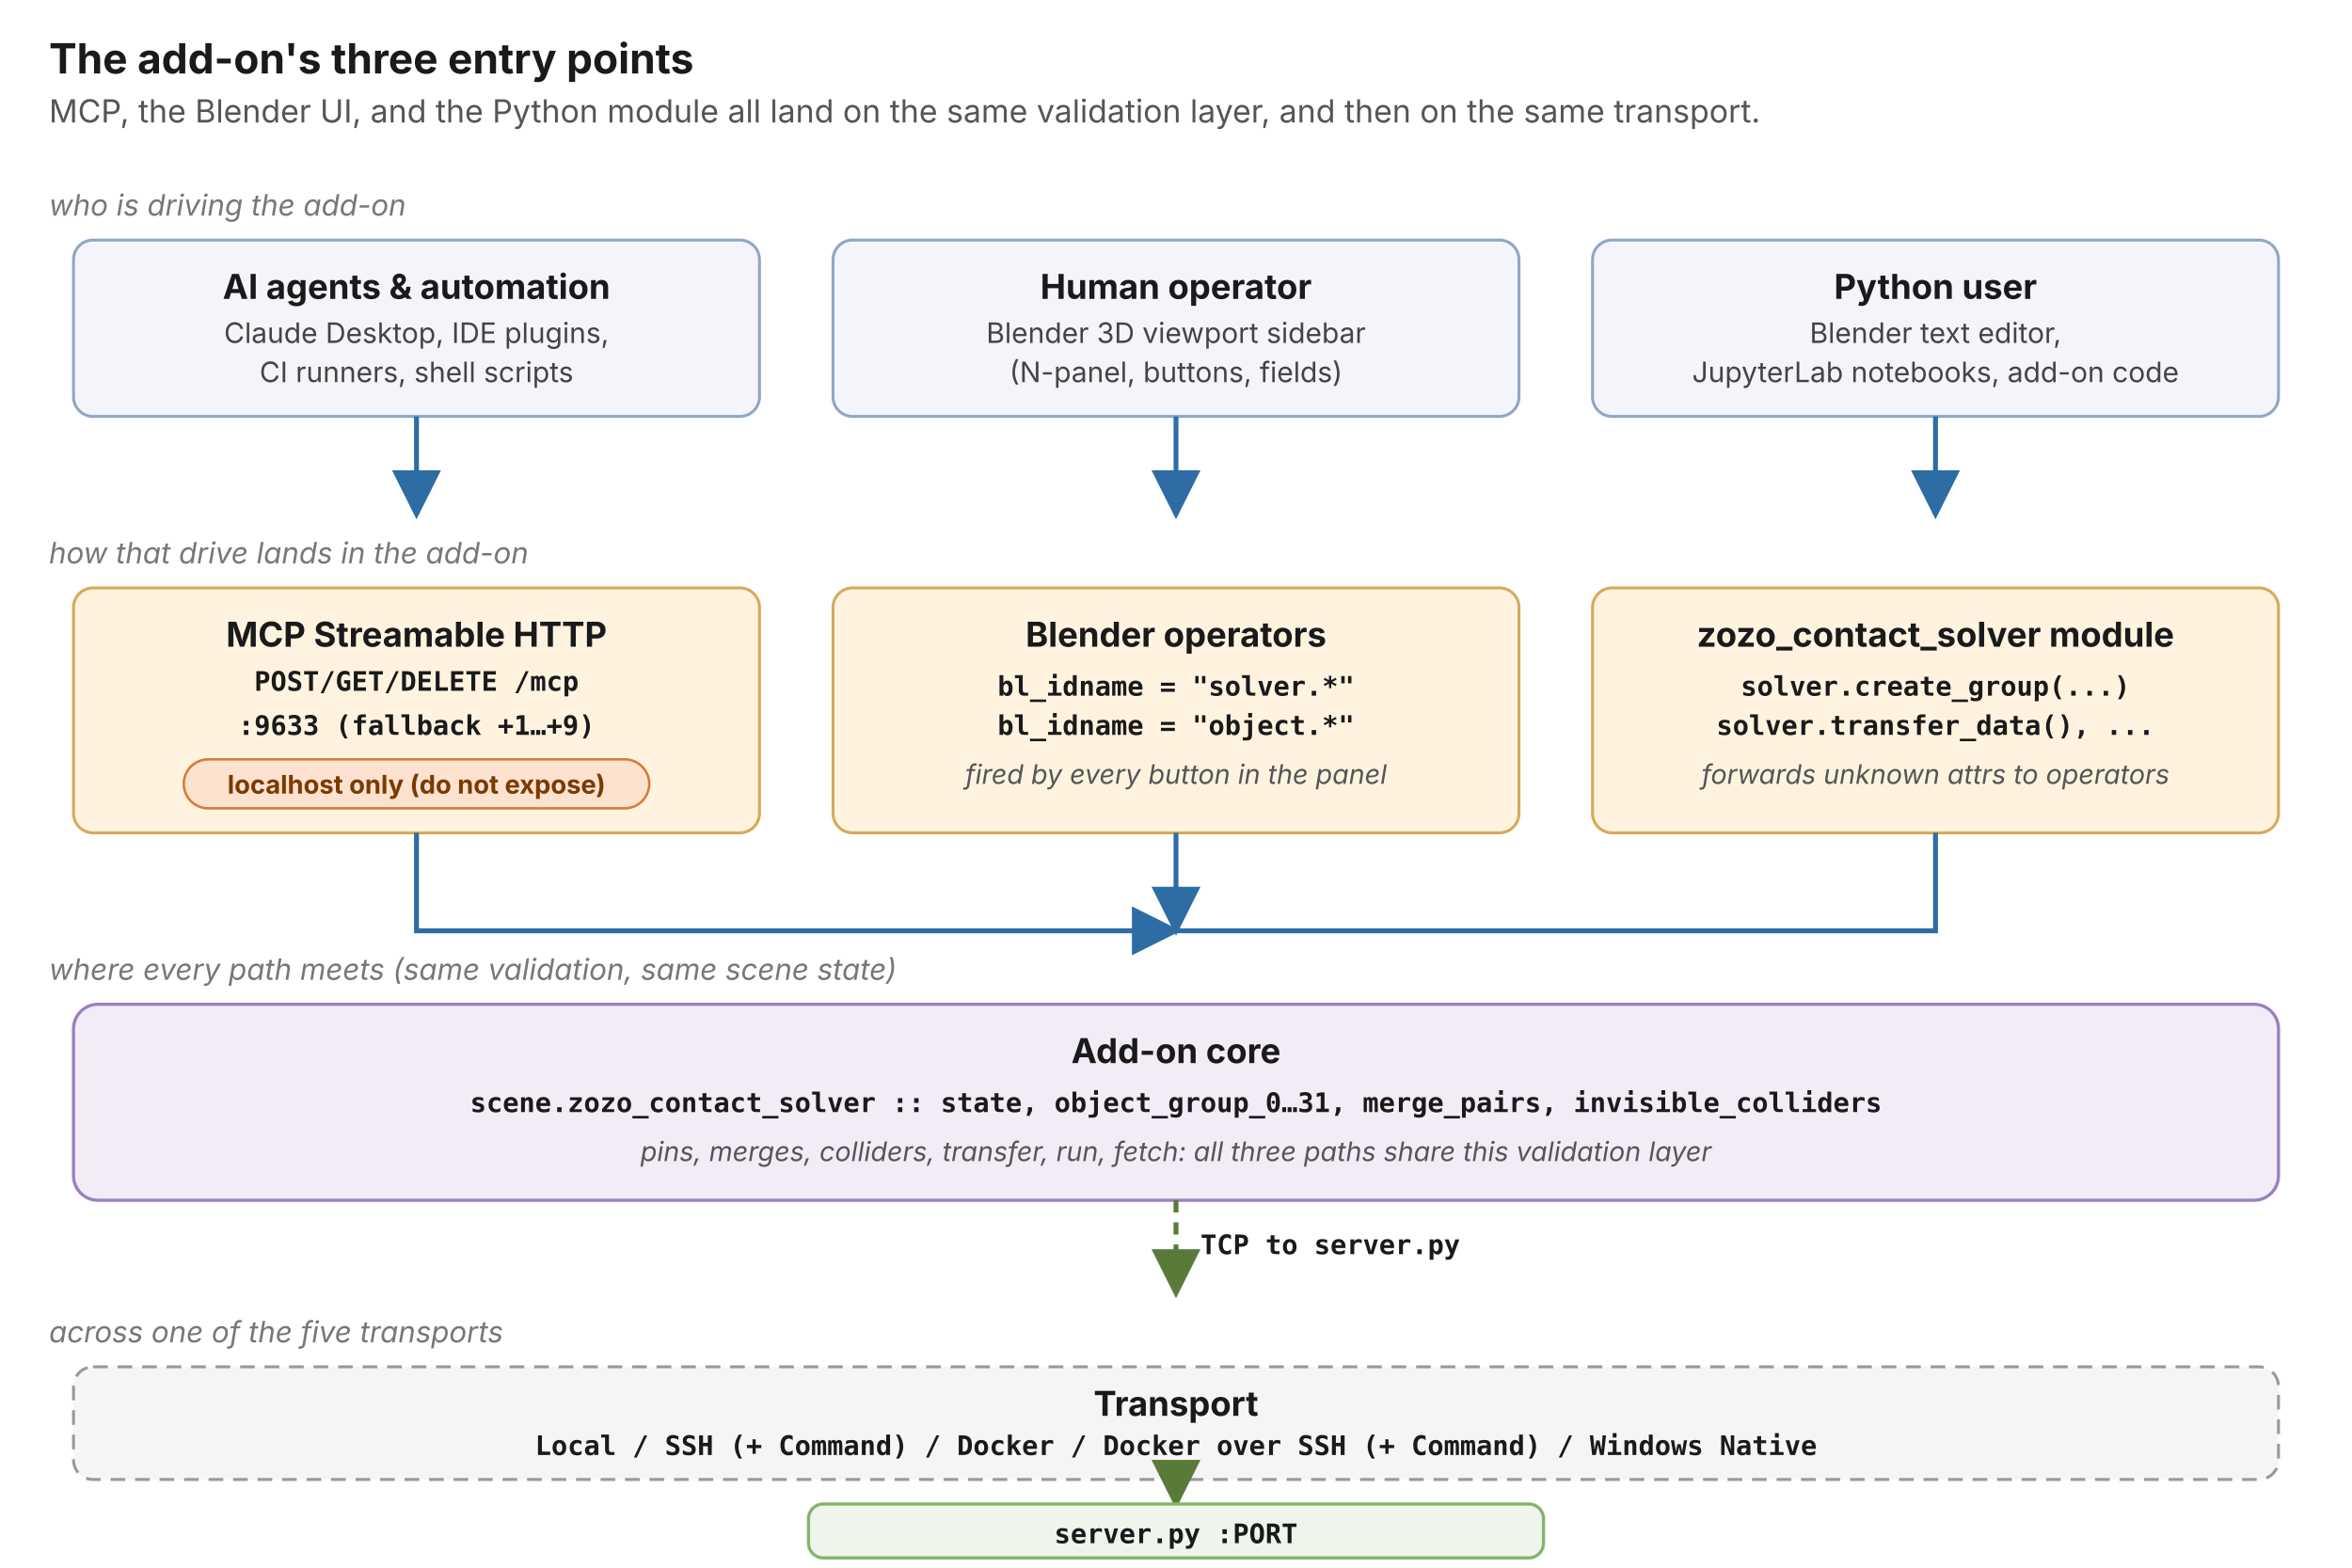
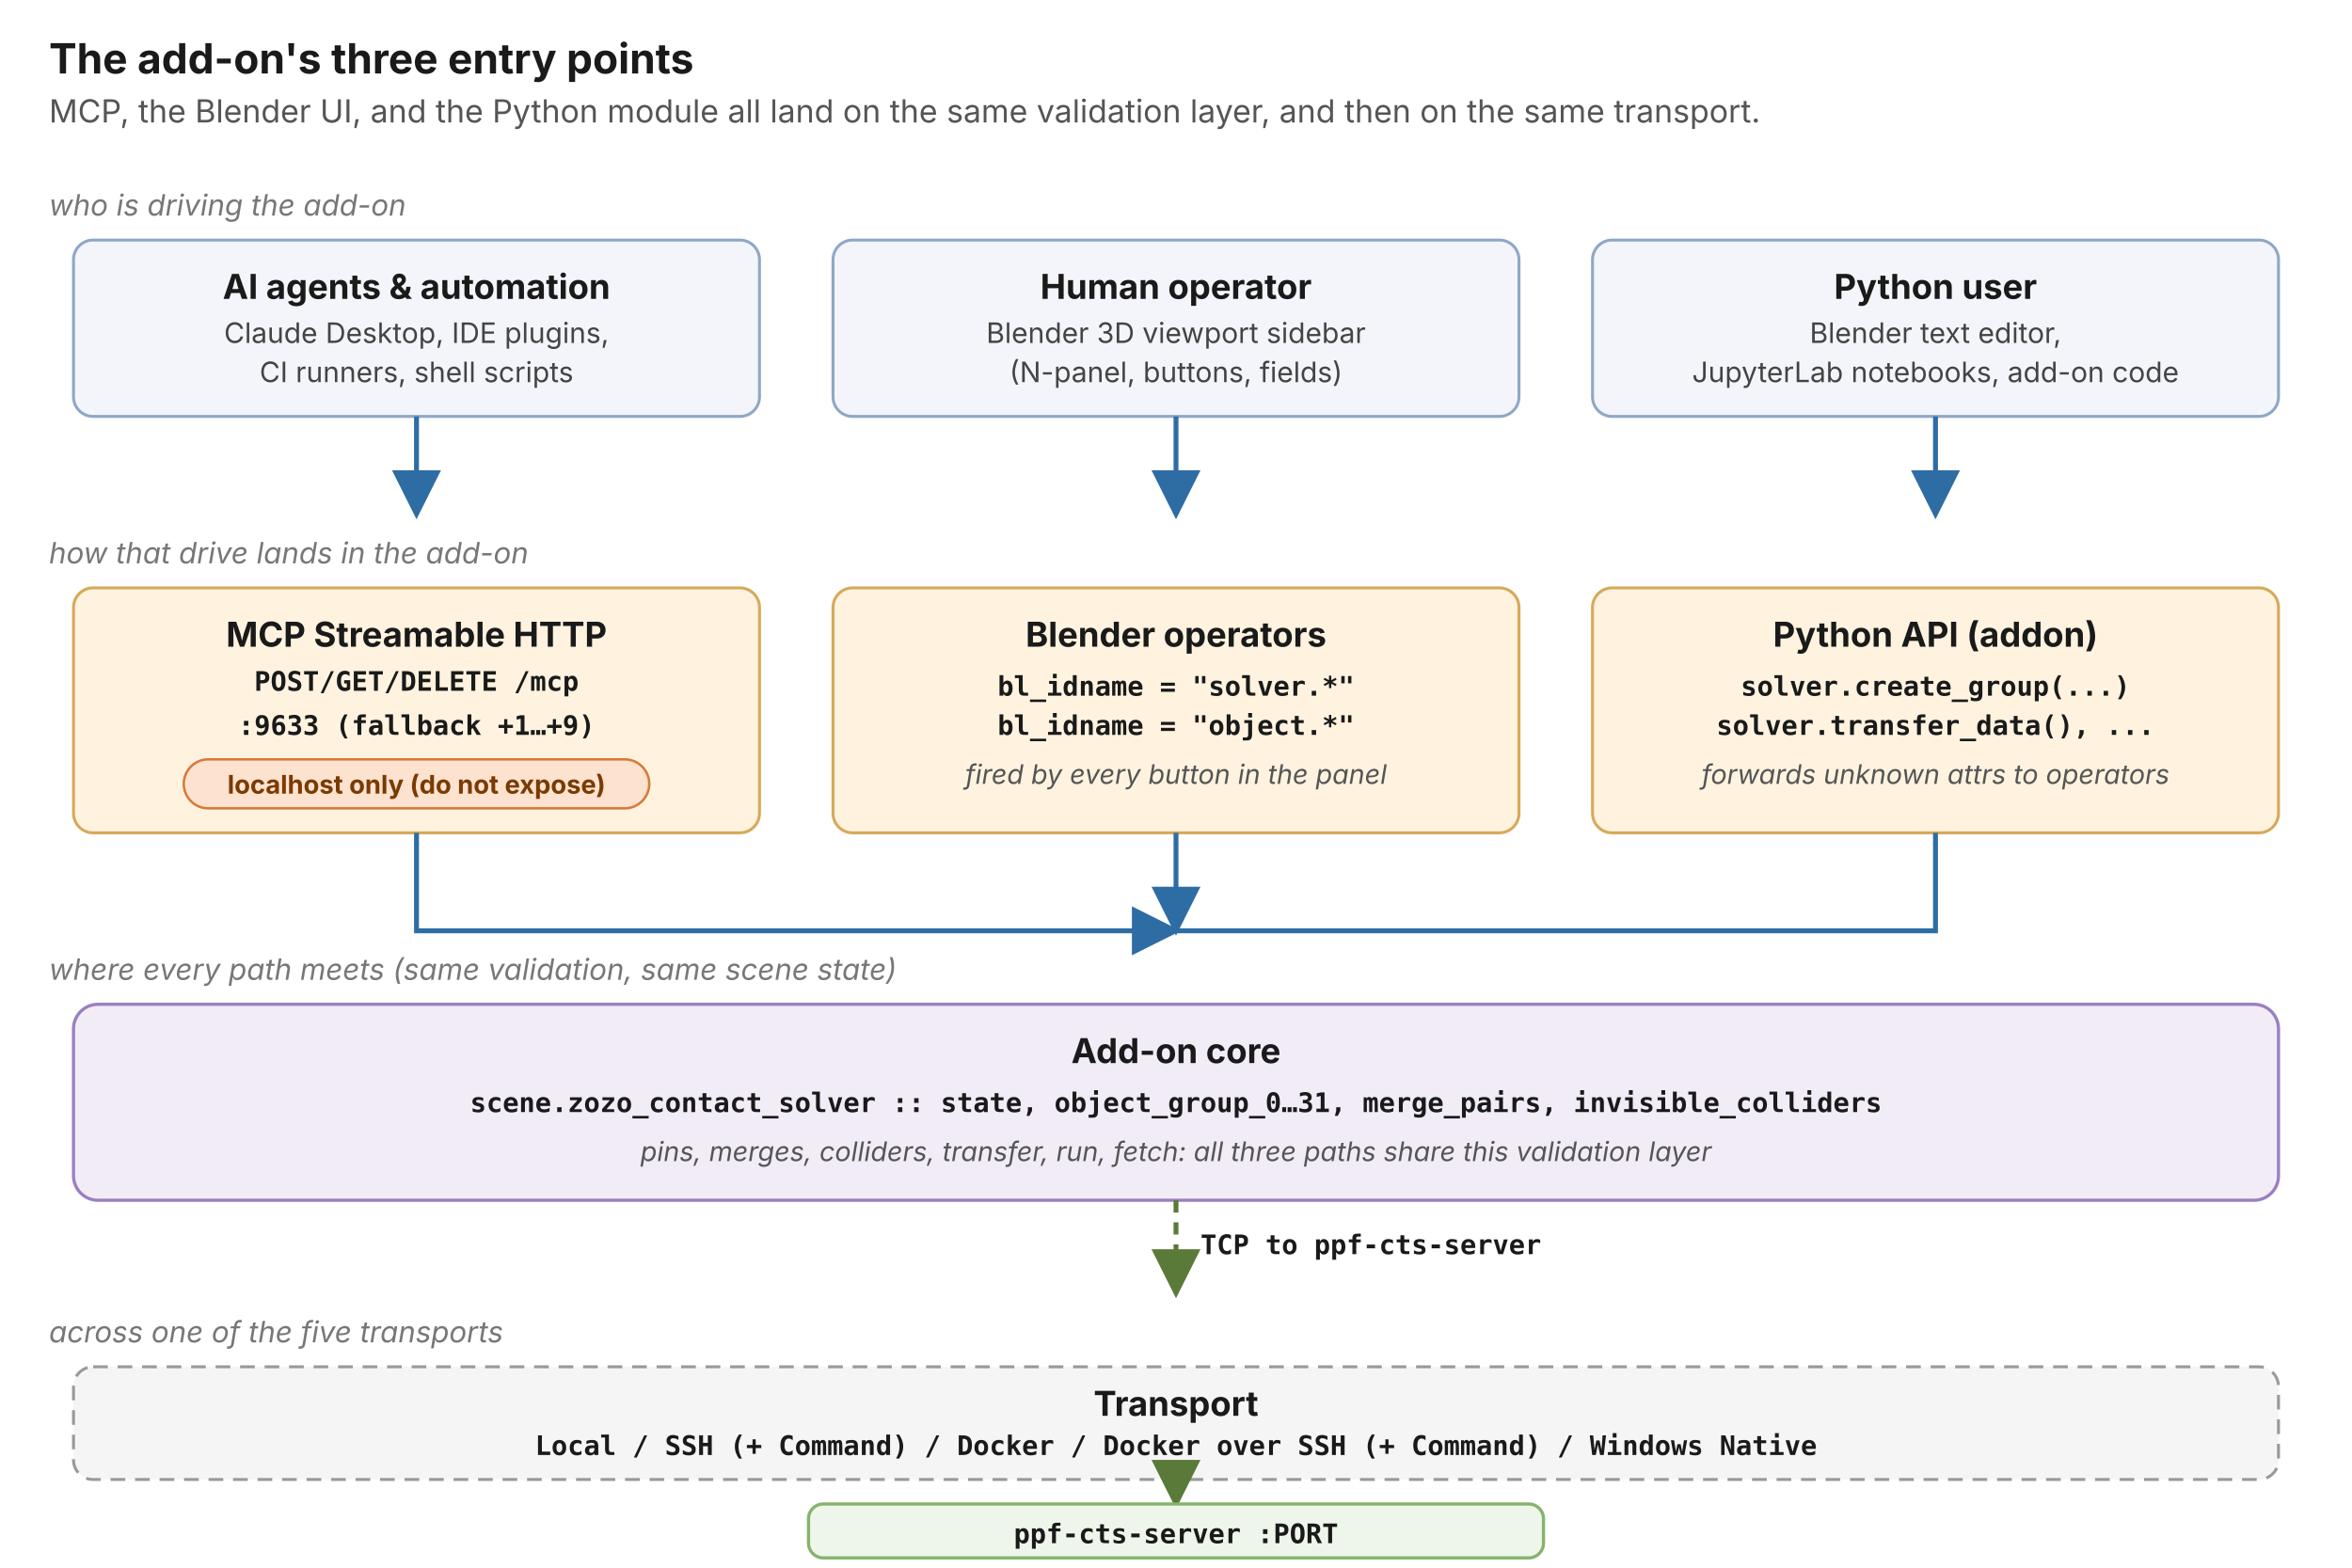
- <svg xmlns="http://www.w3.org/2000/svg" viewBox="0 0 960 640" role="img" aria-label="Three entry points (MCP Streamable HTTP, Blender UI operators, and the Python module) funnel into the same shared add-on core, through one of five transports, to server.py">
+ <svg xmlns="http://www.w3.org/2000/svg" viewBox="0 0 960 640" role="img" aria-label="Three entry points (MCP Streamable HTTP, Blender UI operators, and the Python module) funnel into the same shared add-on core, through one of five transports, to ppf-cts-server">
  <defs>
    <marker id="e-arrow" viewBox="0 0 10 10" refX="9" refY="5" markerWidth="10" markerHeight="10" orient="auto-start-reverse">
      <path d="M 0 0 L 10 5 L 0 10 z" fill="#2e6da4" />
    </marker>
    <marker id="e-arrow-g" viewBox="0 0 10 10" refX="9" refY="5" markerWidth="10" markerHeight="10" orient="auto-start-reverse">
      <path d="M 0 0 L 10 5 L 0 10 z" fill="#5a7a3a" />
    </marker>
  </defs>
  <style>
    .title       { font: 700 17px -apple-system, BlinkMacSystemFont, "Segoe UI", sans-serif; fill: #1a1a1a; }
    .sub         { font: 13px -apple-system, sans-serif; fill: #555; }
    .row-lbl     { font: italic 12px -apple-system, sans-serif; fill: #777; }

    .box-client  { fill: #f3f5fa; stroke: #8fa7c7; stroke-width: 1.2; }
    .box-proto   { fill: #fff3e0; stroke: #d7a95a; stroke-width: 1.2; }
    .box-core    { fill: #f2ecf7; stroke: #9a80c0; stroke-width: 1.3; }
    .box-trans   { fill: #f5f5f5; stroke: #999; stroke-width: 1.2; stroke-dasharray: 6 4; }
    .box-server  { fill: #eef6eb; stroke: #86b36a; stroke-width: 1.3; }

    .hdr-title   { font: 700 14px -apple-system, sans-serif; fill: #1a1a1a; }
    .hdr-sub     { font: 11.5px -apple-system, sans-serif; fill: #444; }
    .hdr-mono    { font: 600 11px "Menlo", "Consolas", monospace; fill: #1a1a1a; }
    .hdr-italic  { font: italic 11px -apple-system, sans-serif; fill: #555; }

    .arr         { stroke: #2e6da4; stroke-width: 2; fill: none; }
    .arr-g       { stroke: #5a7a3a; stroke-width: 2; fill: none; stroke-dasharray: 5 4; }
    .lbl-mono    { font: 600 11px "Menlo", "Consolas", monospace; fill: #1a1a1a; }

    .pill-warn   { fill: #fde2d0; stroke: #d77a3a; stroke-width: 1; }
    .pill-tx     { font: 700 10.5px -apple-system, sans-serif; fill: #7a3a00; }
    .note        { font: 11px -apple-system, sans-serif; fill: #555; }
  </style>
  <text x="20" y="30" class="title">The add-on's three entry points</text>
  <text x="20" y="50" class="sub">MCP, the Blender UI, and the Python module all land on the same validation layer, and then on the same transport.</text>
  <text x="20" y="88" class="row-lbl">who is driving the add-on</text>
  <rect x="30" y="98" width="280" height="72" rx="8" class="box-client" />
  <text x="170" y="122" text-anchor="middle" class="hdr-title">AI agents &amp; automation</text>
  <text x="170" y="140" text-anchor="middle" class="hdr-sub">Claude Desktop, IDE plugins,</text>
  <text x="170" y="156" text-anchor="middle" class="hdr-sub">CI runners, shell scripts</text>
  <rect x="340" y="98" width="280" height="72" rx="8" class="box-client" />
  <text x="480" y="122" text-anchor="middle" class="hdr-title">Human operator</text>
  <text x="480" y="140" text-anchor="middle" class="hdr-sub">Blender 3D viewport sidebar</text>
  <text x="480" y="156" text-anchor="middle" class="hdr-sub">(N-panel, buttons, fields)</text>
  <rect x="650" y="98" width="280" height="72" rx="8" class="box-client" />
  <text x="790" y="122" text-anchor="middle" class="hdr-title">Python user</text>
  <text x="790" y="140" text-anchor="middle" class="hdr-sub">Blender text editor,</text>
  <text x="790" y="156" text-anchor="middle" class="hdr-sub">JupyterLab notebooks, add-on code</text>
  <line x1="170" y1="170" x2="170" y2="210" class="arr" marker-end="url(#e-arrow)" />
  <line x1="480" y1="170" x2="480" y2="210" class="arr" marker-end="url(#e-arrow)" />
  <line x1="790" y1="170" x2="790" y2="210" class="arr" marker-end="url(#e-arrow)" />
  <text x="20" y="230" class="row-lbl">how that drive lands in the add-on</text>
  <rect x="30" y="240" width="280" height="100" rx="8" class="box-proto" />
  <text x="170" y="264" text-anchor="middle" class="hdr-title">MCP Streamable HTTP</text>
  <text x="170" y="282" text-anchor="middle" class="hdr-mono">POST/GET/DELETE /mcp</text>
  <text x="170" y="300" text-anchor="middle" class="hdr-mono">:9633 (fallback +1…+9)</text>
  <rect x="75" y="310" width="190" height="20" rx="10" class="pill-warn" />
  <text x="170" y="324" text-anchor="middle" class="pill-tx">localhost only (do not expose)</text>
  <rect x="340" y="240" width="280" height="100" rx="8" class="box-proto" />
  <text x="480" y="264" text-anchor="middle" class="hdr-title">Blender operators</text>
  <text x="480" y="284" text-anchor="middle" class="hdr-mono">bl_idname = "solver.*"</text>
  <text x="480" y="300" text-anchor="middle" class="hdr-mono">bl_idname = "object.*"</text>
  <text x="480" y="320" text-anchor="middle" class="hdr-italic">fired by every button in the panel</text>
  <rect x="650" y="240" width="280" height="100" rx="8" class="box-proto" />
-   <text x="790" y="264" text-anchor="middle" class="hdr-title">zozo_contact_solver module</text>
+   <text x="790" y="264" text-anchor="middle" class="hdr-title">Python API (addon)</text>
  <text x="790" y="284" text-anchor="middle" class="hdr-mono">solver.create_group(...)</text>
  <text x="790" y="300" text-anchor="middle" class="hdr-mono">solver.transfer_data(), ...</text>
  <text x="790" y="320" text-anchor="middle" class="hdr-italic">forwards unknown attrs to operators</text>
  <path d="M 170 340 L 170 380 L 480 380" class="arr" marker-end="url(#e-arrow)" />
  <line x1="480" y1="340" x2="480" y2="380" class="arr" marker-end="url(#e-arrow)" />
  <path d="M 790 340 L 790 380 L 480 380" class="arr" />
  <text x="20" y="400" class="row-lbl">where every path meets (same validation, same scene state)</text>
  <rect x="30" y="410" width="900" height="80" rx="10" class="box-core" />
  <text x="480" y="434" text-anchor="middle" class="hdr-title">Add-on core</text>
  <text x="480" y="454" text-anchor="middle" class="hdr-mono">scene.zozo_contact_solver  ::  state, object_group_0…31, merge_pairs, invisible_colliders</text>
  <text x="480" y="474" text-anchor="middle" class="hdr-italic">pins, merges, colliders, transfer, run, fetch: all three paths share this validation layer</text>
  <line x1="480" y1="490" x2="480" y2="528" class="arr-g" marker-end="url(#e-arrow-g)" />
-   <text x="490" y="512" class="lbl-mono">TCP to server.py</text>
+   <text x="490" y="512" class="lbl-mono">TCP to ppf-cts-server</text>
  <text x="20" y="548" class="row-lbl">across one of the five transports</text>
  <rect x="30" y="558" width="900" height="46" rx="8" class="box-trans" />
  <text x="480" y="578" text-anchor="middle" class="hdr-title">Transport</text>
  <text x="480" y="594" text-anchor="middle" class="hdr-mono">Local  /  SSH (+ Command)  /  Docker  /  Docker over SSH (+ Command)  /  Windows Native</text>
  <line x1="480" y1="604" x2="480" y2="614" class="arr-g" marker-end="url(#e-arrow-g)" />
  <rect x="330" y="614" width="300" height="22" rx="6" class="box-server" />
-   <text x="480" y="630" text-anchor="middle" class="hdr-mono">server.py  :PORT</text>
+   <text x="480" y="630" text-anchor="middle" class="hdr-mono">ppf-cts-server  :PORT</text>
</svg>
